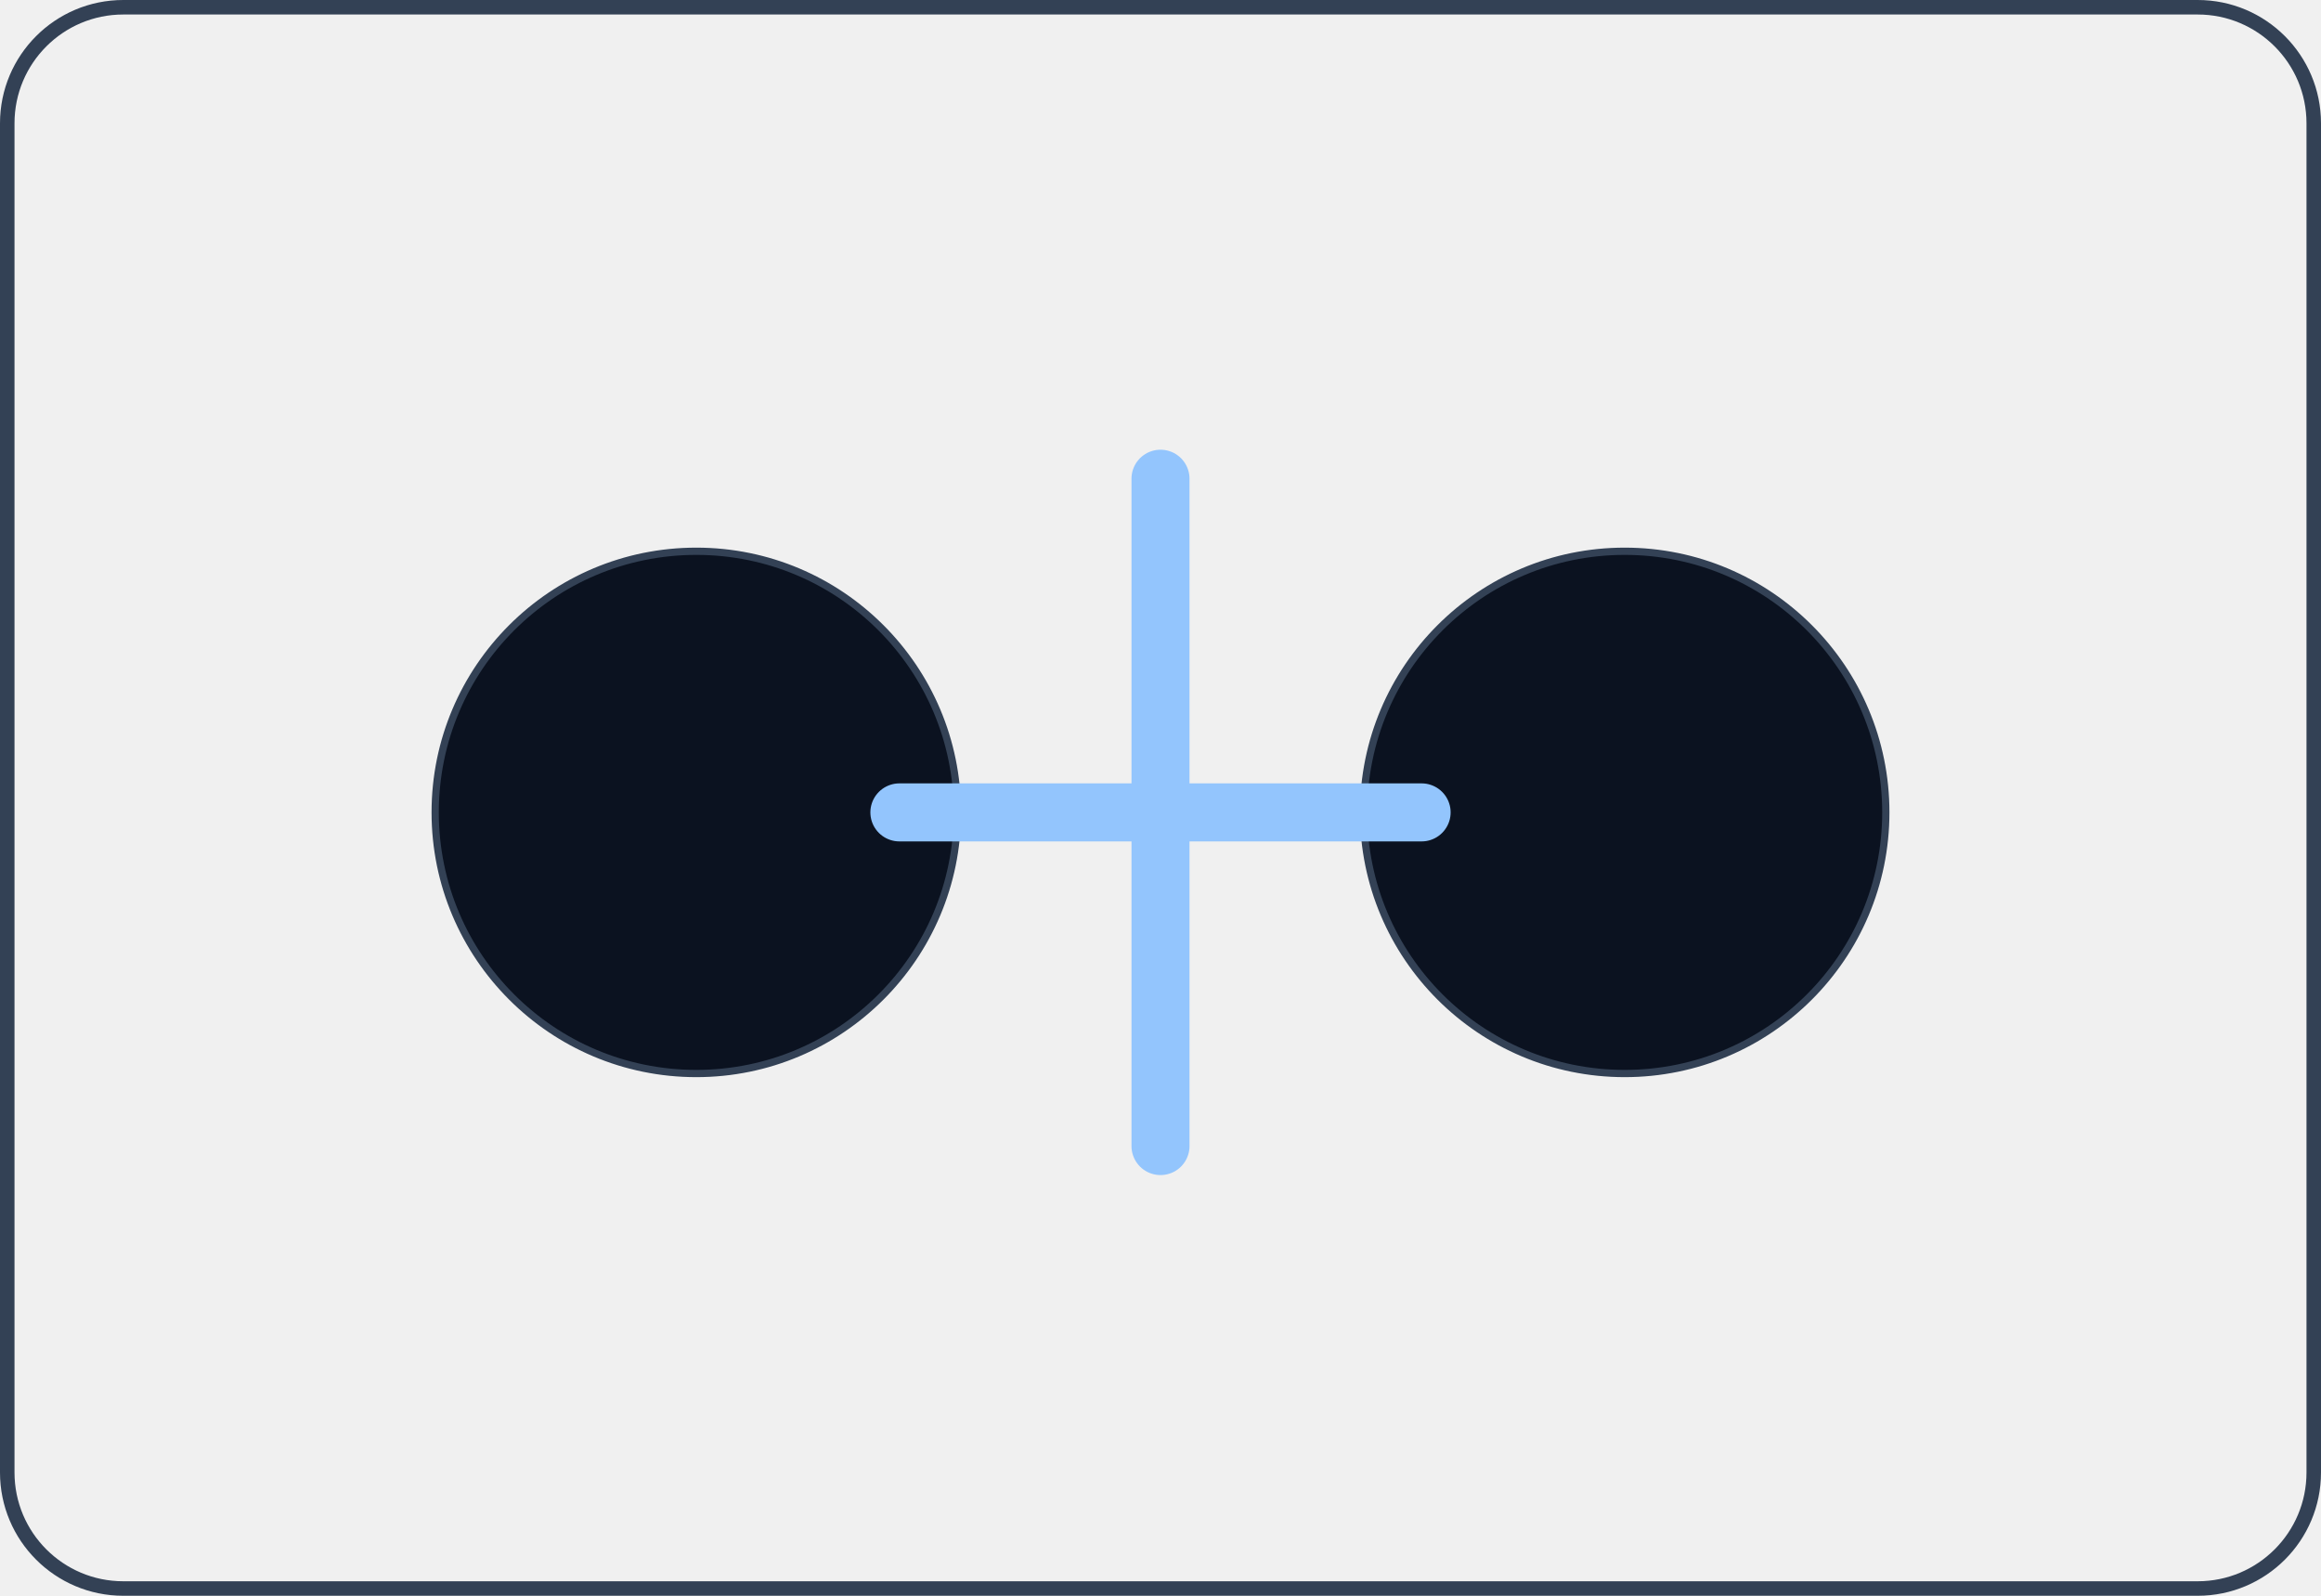
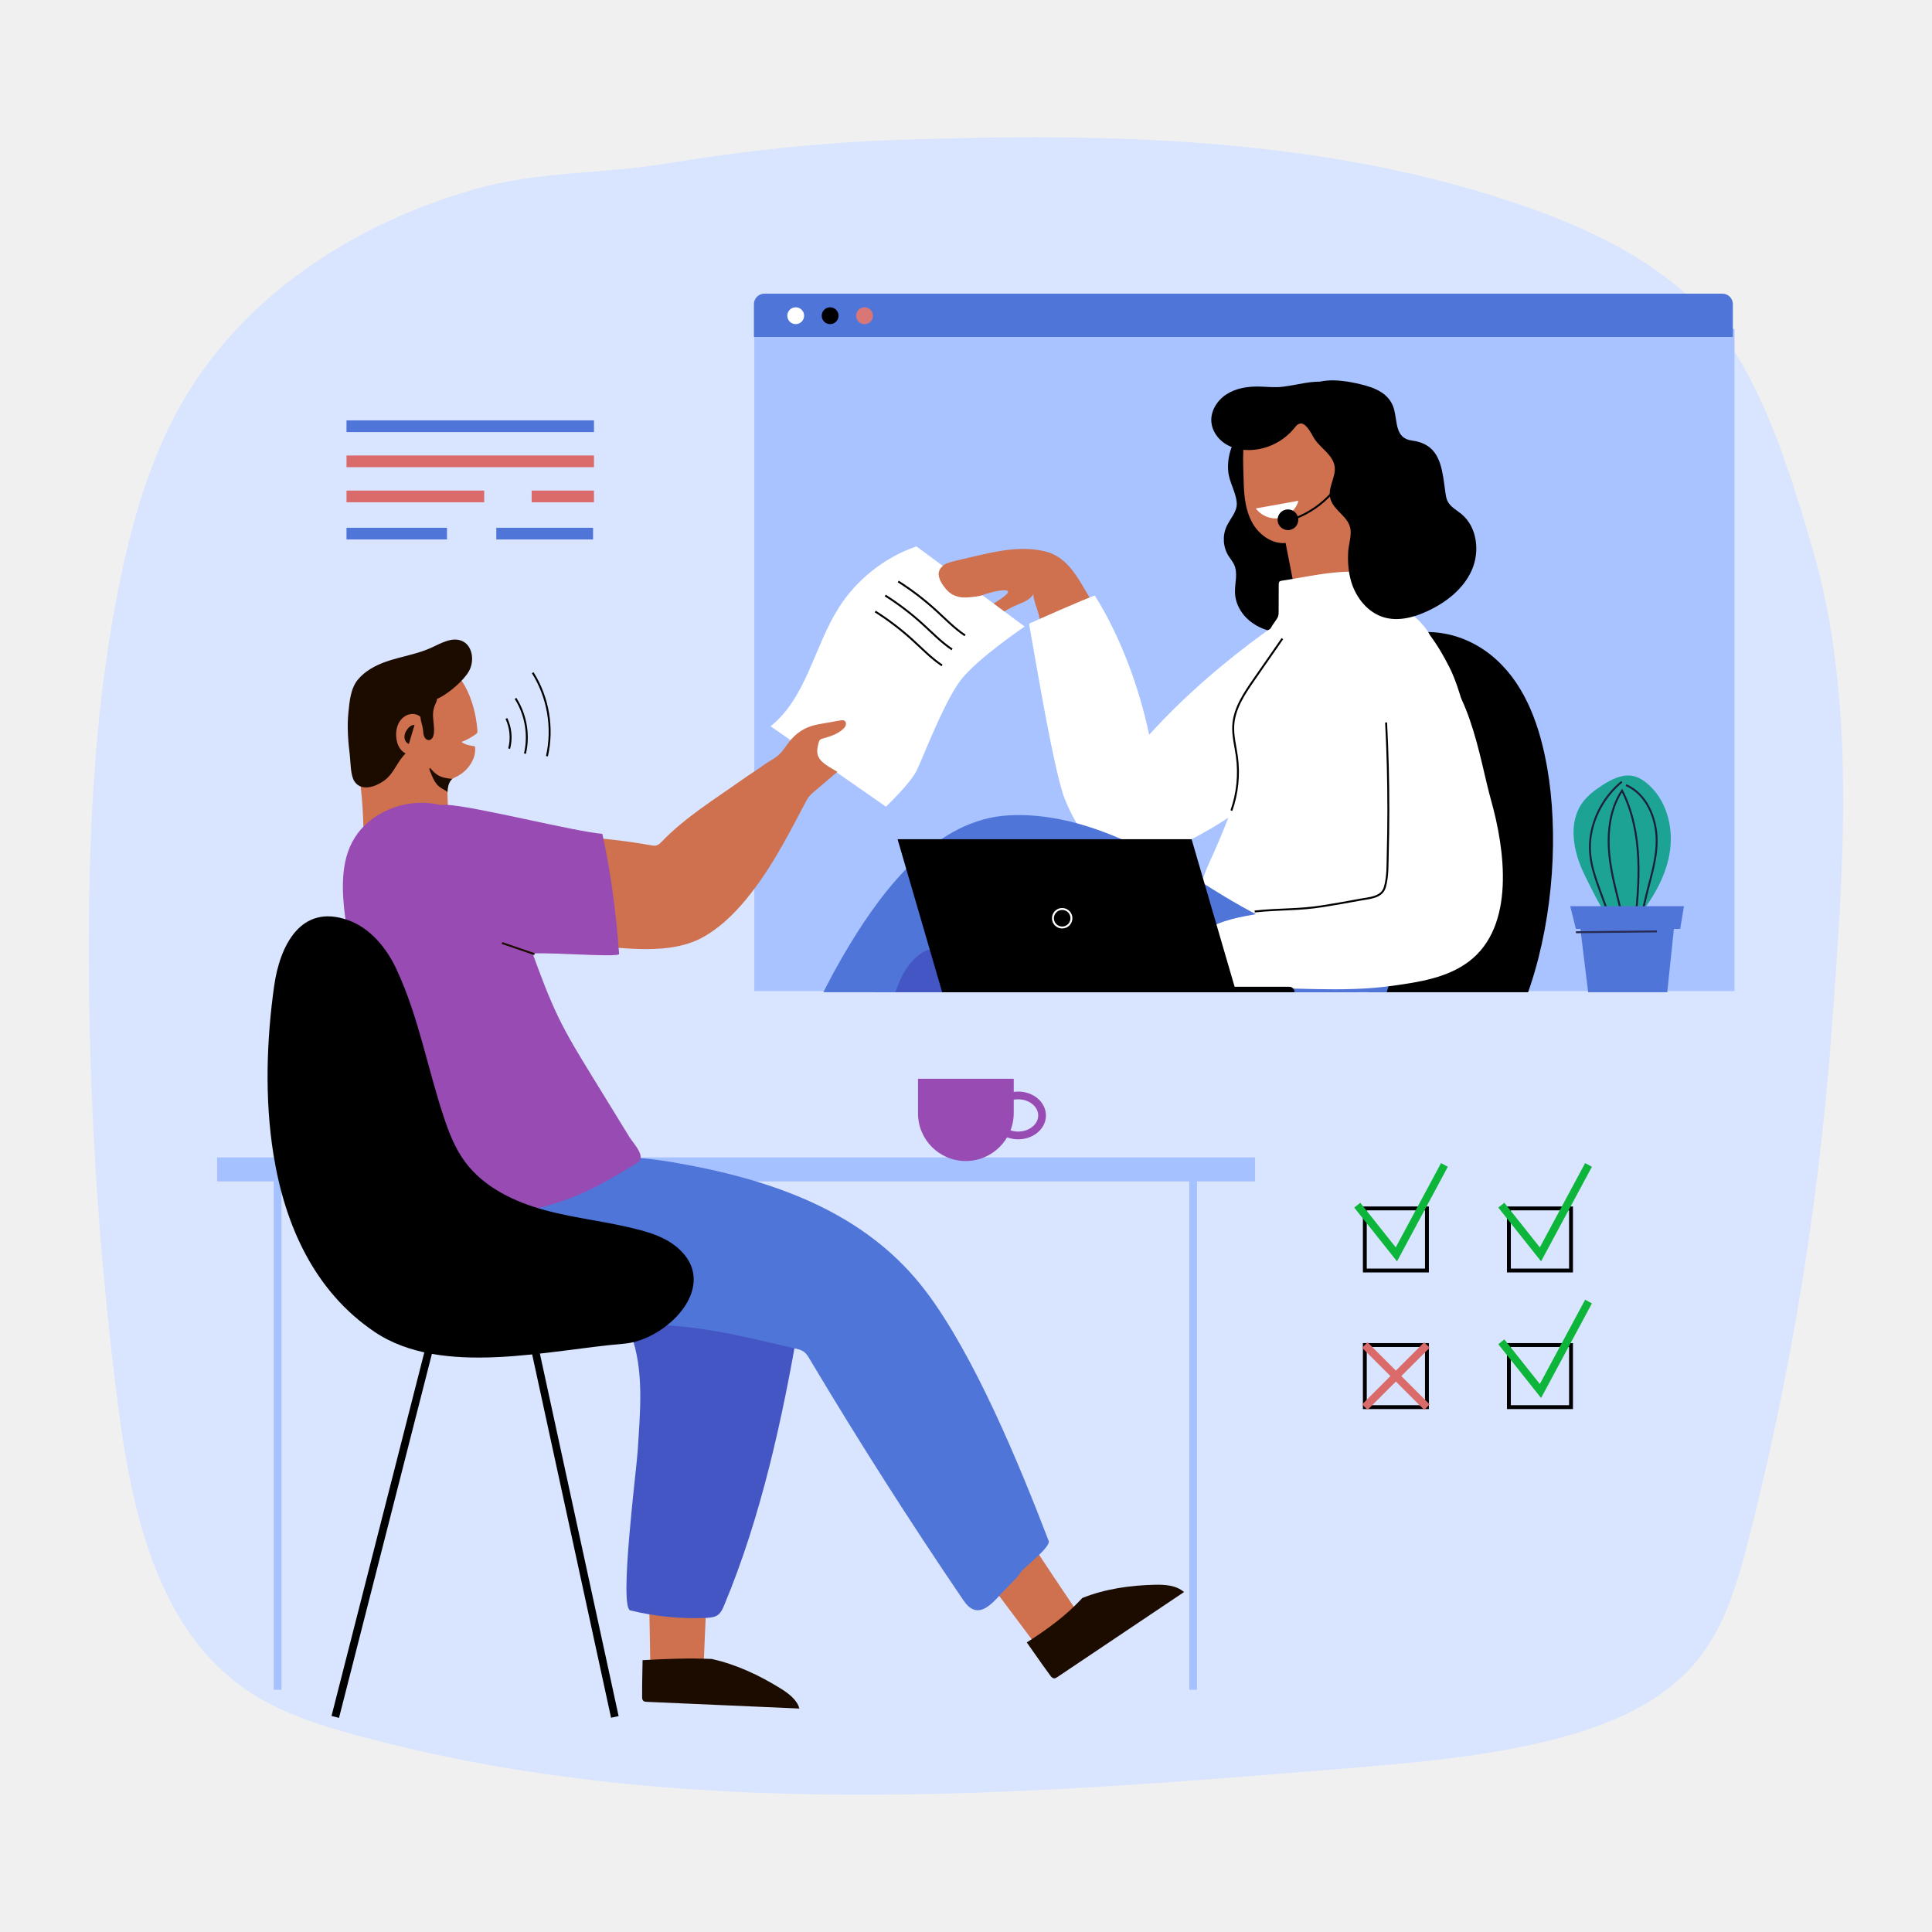
- <svg xmlns="http://www.w3.org/2000/svg" viewBox="0 0 320 220" fill="none">
-   <rect x="1" y="1" width="318" height="218" rx="16" stroke="#334155" stroke-width="2" />
-   <circle cx="96" cy="112" r="36" fill="#0B1220" stroke="#334155" />
-   <circle cx="224" cy="112" r="36" fill="#0B1220" stroke="#334155" />
-   <path d="M160 66V158" stroke="#93C5FD" stroke-width="8" stroke-linecap="round" />
-   <path d="M124 112H196" stroke="#93C5FD" stroke-width="8" stroke-linecap="round" />
+ <svg xmlns="http://www.w3.org/2000/svg" xmlns:xlink="http://www.w3.org/1999/xlink" version="1.1" x="0px" y="0px" viewBox="0 0 499.999 500" style="enable-background:new 0 0 499.999 500;" xml:space="preserve">
+   <g id="BACKGROUND">
+     <rect y="0.001" style="fill:transparent;" width="499.999" height="500" />
+   </g>
+   <g id="OBJECTS">
+     <g>
+       <path style="fill:#D9E4FF;" d="M470.548,302.453c1.463-12.04,2.637-24.115,3.52-36.212c2.933-40.208,6.513-84.653-4.888-123.874    c-5.274-18.144-12.054-40.59-23.354-55.862c-12.23-16.529-31.57-26.254-50.981-33.037C343,35.351,286.862,34.282,231.977,36.219    c-20.309,0.717-39.787,2.864-59.633,6.118c-16.621,2.725-32.879,1.915-49.419,6.615c-31.287,8.89-60.588,27.723-76.619,56.685    c-7.385,13.342-11.739,28.155-14.914,43.071c-6.531,30.691-8.275,62.212-8.397,93.59c-0.156,40.514,2.362,81.038,7.534,121.221    c3.536,27.474,10.114,57.771,32.861,73.58c8.616,5.988,18.8,9.256,28.926,12.009c82.562,22.442,169.883,15.631,255.154,8.623    c18.44-1.516,36.983-3.049,54.909-7.631c13.986-3.575,28.135-9.453,37.142-20.734c7.006-8.775,10.195-19.922,12.978-30.801    C460.584,366.962,466.613,334.835,470.548,302.453z" />
+       <g>
+         <line style="fill:none;stroke:#A6C1FF;stroke-width:2;stroke-miterlimit:10;" x1="308.78" y1="437.31" x2="308.78" y2="305.262" />
+         <line style="fill:none;stroke:#A6C1FF;stroke-width:2;stroke-miterlimit:10;" x1="71.839" y1="437.31" x2="71.839" y2="305.262" />
+         <rect x="56.184" y="299.536" style="fill:#A6C1FF;" width="268.613" height="6.215" />
+       </g>
+       <g>
+         <path style="fill:none;stroke:#000000;stroke-width:0.5;stroke-miterlimit:10;" d="M133.418,180.749     c2.677,4.182,3.577,9.461,2.439,14.294" />
+         <path style="fill:none;stroke:#000000;stroke-width:0.5;stroke-miterlimit:10;" d="M137.866,174.096     c4.003,6.343,5.358,14.301,3.679,21.611" />
+         <path style="fill:none;stroke:#000000;stroke-width:0.5;stroke-miterlimit:10;" d="M131.057,185.945     c1.143,2.409,1.4,5.226,0.71,7.801" />
+       </g>
+       <g>
+         <g>
+           <g>
+             <rect x="195.218" y="85.127" style="fill:#A8C3FF;" width="253.672" height="171.357" />
+             <path style="fill:#5075D9;" d="M448.459,87.2H195.114v-8.498c0-1.49,1.208-2.698,2.698-2.698h247.949       c1.49,0,2.698,1.208,2.698,2.698V87.2z" />
+             <g>
+               <path style="fill:#FFFFFF;" d="M208.106,81.706c0,1.202-0.975,2.177-2.177,2.177c-1.202,0-2.177-0.975-2.177-2.177        c0-1.202,0.975-2.177,2.177-2.177C207.132,79.529,208.106,80.504,208.106,81.706z" />
+               <path d="M217.012,81.706c0,1.202-0.975,2.177-2.177,2.177c-1.202,0-2.177-0.975-2.177-2.177c0-1.202,0.975-2.177,2.177-2.177        C216.037,79.529,217.012,80.504,217.012,81.706z" />
+               <path style="fill:#D97777;" d="M225.917,81.706c0,1.202-0.975,2.177-2.177,2.177c-1.202,0-2.177-0.975-2.177-2.177        c0-1.202,0.975-2.177,2.177-2.177C224.942,79.529,225.917,80.504,225.917,81.706z" />
+             </g>
+           </g>
+           <g>
+             <defs>
+               <rect id="SVGID_1_" x="195.218" y="85.127" width="253.672" height="171.657" />
+             </defs>
+             <clipPath id="SVGID_00000155853253192588840000000007866879664832654250_">
+               <use xlink:href="#SVGID_1_" style="overflow:visible;" />
+             </clipPath>
+             <g style="clip-path:url(#SVGID_00000155853253192588840000000007866879664832654250_);">
+               <path d="M224.496,350.608c-1.607,8.193-10.745,12.889-13.553,20.752c-0.253,0.709-0.45,1.498-0.188,2.204        c0.683,1.836,3.414,1.403,5.132,0.46c5.816-3.193,10.512-8.382,13.109-14.488c0.063,2.465-0.091,4.936-0.461,7.375        c1.281-0.368,2.643-0.455,3.96-0.254c0.077-8.013,0.153-16.026,0.23-24.04c0.014-1.494,0.009-3.069-0.726-4.369        c-1.257-2.223-5.195-1.84-6.792-0.069C223.032,340.59,225.108,347.481,224.496,350.608z" />
+               <path style="fill:#CF714E;" d="M260.141,152.765c2.506,0.131-2.136,2.894-2.759,3.277c-0.923,0.566-1.782,1.378-2.014,2.436        c-0.027,0.124-0.044,0.257,0.007,0.373c0.068,0.153,0.234,0.233,0.392,0.288c1.438,0.504,2.932-0.151,4.155-0.9        c1.255-0.769,2.434-1.355,3.834-1.92c1.461-0.59,3.045-1.289,3.743-2.702c-0.39,0.79,1.21,4.74,1.405,5.747        c0.415,2.141,0.715,4.304,0.898,6.477c0.341,4.037,0.288,8.231,1.107,12.217c1.992,9.692,4.586,18.539,9.389,27.342        c1.924,3.527,4.279,7.12,7.937,8.783c3.854,1.752,8.343,1.001,12.458,0.008c11.554-2.789,23.354-7.716,31.668-16.484        c3.371-3.556,7.609-8.544,7.249-13.748c-0.255-3.686-2.609-6.921-5.682-8.845c-3.409-2.133-8.481-1.274-12.063,0.073        c-2.995,1.127-5.731,2.836-8.422,4.567c-6.169,3.969-12.229,8.118-17.99,12.658c-3.296-2.776-3.423-8.414-4.34-12.332        c-1.079-4.612-2.278-9.203-3.827-13.682c-1.256-3.634-2.664-7.478-4.707-10.755c-3.095-4.964-5.72-11.305-11.902-12.89        c-7.476-1.917-15.316,0.577-22.59,2.194c-1.349,0.3-2.725,0.61-3.906,1.327c-1.181,0.716-2.155,1.924-2.219,3.304        c-0.055,1.184,0.565,2.32,1.413,3.148c2.738,2.673,6.449,2.497,9.905,1.527c2.089-0.587,4.158-1.351,6.323-1.481        C259.812,152.759,259.99,152.757,260.141,152.765z" />
+               <polyline style="fill:none;stroke:#DB6B6B;stroke-width:2;stroke-miterlimit:10;" points="356.923,409.927 344.928,282.436         319.803,283.871 279.004,409.927       " />
+               <path d="M334.929,137.396c0.177-5.745-0.459-11.515-1.883-17.084c-0.567-2.217-1.561-4.288-2.109-6.501        c-0.295-1.19-0.187-2.801-0.839-3.872c-1.856-3.047-5.966-1.292-7.979,0.646c-3.01,2.896-4.621,7.186-4.261,11.349        c0.25,2.886,2.013,5.392,2.214,8.216c0.159,2.227-1.673,4.029-2.619,6.052c-1.127,2.411-0.944,5.388,0.47,7.642        c0.458,0.731,1.036,1.389,1.412,2.166c1.127,2.331,0.204,4.881,0.276,7.322c0.065,2.211,0.974,4.324,2.426,6.007        c2.717,3.149,7.777,5.153,11.852,3.794c4.827-1.61,6.099-7.418,5.897-11.986C339.573,146.343,334.781,142.192,334.929,137.396        z" />
+               <path d="M276.871,380.259c-1.623,7.111-3.048,14.266-4.275,21.456c-0.125,0.73-0.21,1.587,0.313,2.111        c0.959,0.96,2.505-0.253,3.237-1.396c3.659-5.718,5.999-12.275,6.787-19.018c1.012,2.936,2.023,5.872,3.035,8.807        c1.624-0.773,3.249-1.547,4.873-2.32c-2.136-6.538-5.022-12.83-8.584-18.714c-1.063-1.755-2.219-3.512-3.854-4.752        c-2.866-2.174-8.022-2.041-8.247,2.322C270.041,370.992,275.689,378.063,276.871,380.259z" />
+               <path style="fill:#FFFFFF;" d="M339.807,185.424c1.591-4.704,2.273-9.671,1.724-14.605c-0.276-2.483-0.901-5.024-2.476-6.963        c-3.078-3.788-8.087-2.836-11.571-0.301c-10.844,7.89-21.077,16.671-30.084,26.607c-2.561-12.235-7.397-25.392-14.054-36.018        c-1.441,0.322-17.039,7.213-17.026,7.286c1.439,7.904,6.416,38.314,9.243,45.336c1.951,4.846,4.56,9.755,9.014,12.485        c3.842,2.355,8.642,2.77,13.073,1.945c4.43-0.825,8.562-2.794,12.519-4.951c8.58-4.677,16.743-10.453,22.749-18.162        C335.872,194.289,338.266,189.98,339.807,185.424z" />
+               <path style="fill:#CF714E;" d="M321.891,125.533c0.127,3.257,0.527,6.545,2.018,9.422c1.695,3.271,5.135,5.894,8.805,5.571        c1.234,6.318,2.468,12.636,3.701,18.954c0.705,3.61,2.83,6.11,6.876,5.239c5.963-1.284,7.322-5.22,7.022-10.093        c-0.423-6.879,3.189-19.949,2.596-26.331c-0.573-6.168-3.726-10.087-5.401-16.153c-0.5-1.811-1.094-3.624-2.13-5.191        c-2.774-4.194-8.637-5.857-13.364-4.141c-3.129,1.136-6.9,4.098-8.611,7.035c-2.221,3.812-1.638,10.113-1.551,14.351        C321.862,124.641,321.874,125.087,321.891,125.533z" />
+               <path d="M396.069,255.05c-7.418,22.429-23.667,40.172-45.871,48.806c-16.74,6.51-35.704,7.131-52.834,1.729        c-10.328-3.257-48.38-19.013-24.353-32.004c9.064-4.901,20.337-9.088,30.2-11.721c9.824-2.623,17.543-6.827,23.644-15.313        c6.286-8.744,9.485-19.299,12.008-29.768c2.194-9.106,3.958-18.316,5.284-27.588c1.437-10.049,5.047-19.298,14.911-23.499        c9.806-4.176,20.449-2.051,28.272,5.094c7.734,7.064,11.278,17.619,13.087,27.936        C403.298,215.156,402.16,236.632,396.069,255.05z" />
+               <path style="fill:#FFFFFF;" d="M315.728,257.423c-6.315-12.268-8.547-21.588-2.678-34.352        c6.382-13.882,11.196-28.483,14.339-43.434c1.637-7.789,2.193-32.218,16.597-25.652c8.82,4.02,15.513,12.468,18.673,21.444        c4.52,12.844,3.581,26.249,3.591,39.573c0.01,13.715-3.505,27.262-10.451,39.087c-2.829,4.817-6.251,9.435-10.822,12.66        c-4.409,3.111-10.017,4.81-15.294,3.681C323.004,268.973,318.867,263.522,315.728,257.423z" />
+               <path style="fill:#4356C4;" d="M350.525,269.064c-0.497,1.193-1.1,2.339-1.796,3.411        c-3.893,6.002-10.196,10.037-16.709,12.997c-19.311,8.775-37.567,8.883-56.328-0.368c-4.393-2.166-8.63-4.65-12.668-7.423        c-1.47-1.01-3.379,0.444-2.835,2.142c1.321,4.126,2.089,8.783,3.12,11.802c2.965,8.678,5.855,17.381,8.672,26.108        c5.634,17.454,10.974,35.002,16.016,52.636c0.78,2.728-10.919,9.641-12.989,10.579c-2.687,1.218-33.657-46.46-36.144-51.417        c-8.109-16.165-15.607-35.732-15.802-54.047c-0.189-17.815,8.014-36.757,24.007-44.609        c24.383-11.971,61.001,0.566,83.537,9.054c4.029,1.517,7.922,3.373,11.566,5.666c2.814,1.772,5.583,3.85,7.445,6.636        C352.883,257.115,352.812,263.583,350.525,269.064z" />
+               <path style="fill:#5075D9;" d="M313.78,230.092c-15.415-9.695-33.774-20.062-52.619-19.089        c-18.636,0.962-32.211,18.596-41.148,33.281c-11.631,19.111-19.598,40.443-23.344,62.499        c-0.684,4.028-1.198,8.328,0.451,12.065c2.314,5.246,7.733,7.278,12.923,8.511c5.328,1.266,11.288,3.718,16.66,4.39        c2.018,0.252,4.057-0.093,6.062-0.436c4.309-0.739,4.96-0.02,7.243-3.155c1.951-2.678,2.173-8.952,2.795-12.192        c1.478-7.709,2.465-15.502,3.598-23.266c1.566-10.732,2.235-27.96,9.028-36.712c16.999,9.811,30.718,23.618,49.109,31.689        c8.262,3.626,17.879,1.272,26.125-1.741c10.623-3.881,20.176-11.344,25.23-21.461c2.442-4.889,3.789-10.237,5.119-15.538        C345.468,247.629,326.867,238.323,313.78,230.092z" />
+               <path style="fill:#4356C4;" d="M245.907,339.319c-7.351-14.616-12.654-30.26-15.706-46.334        c-2.063-10.868-1.836-23.21,0.895-33.936c1.11-4.362,2.933-8.757,6.386-11.644c0.904-0.756,1.93-1.404,3.077-1.673        c1.514-0.354,3.108-0.017,4.567,0.518c7.485,2.745,12.094,10.201,15.377,17.466c-7.443,4.096-1.822,22.435-1.021,29.006        c1.349,11.07,2.745,22.145,3.312,33.289c0.354,6.948,0.028,14.757-4.976,19.591" />
+               <path style="fill:#FFFFFF;" d="M351.862,195.868c-0.356-8.744,0.574-33.159,16.366-26.171        c11.952,5.289,14.635,26.688,17.639,37.334c3.568,12.642,6.425,32.65-5.744,41.823c-5.63,4.244-12.952,5.337-19.937,6.295        c-13.033,1.788-26.083,0.237-39.277,0.577c-3.725,0.096-12.428,2.79-14.314-1.149c-1.845-3.852-0.282-8.772,2.596-11.676        c3.431-3.462,8.377-4.909,13.163-5.826c1.664-0.319,3.338-0.59,5.01-0.86c9.793-1.585,19.593-3.171,29.465-4.151        c0.272-6.097-1.597-11.821-2.718-17.802C352.974,208.188,352.113,202.049,351.862,195.868z" />
+               <path style="fill:#FFFFFF;" d="M349.603,215.985c11.37-3.35,23.386,10.72,35.234,10.371        c-0.362-13.038-3.838-41.938-9.694-53.593c-3.063-6.096-6.996-12.012-12.726-15.715c-4.001-2.585-12.533-5.46-17.018-2.274        c-4.203,2.986-2.653,12.548-2.595,17.356C342.985,186.971,345.273,201.789,349.603,215.985z" />
+               <path style="fill:#FFFFFF;" d="M324.302,181.065c1.067-7.479,1.301-14.259,5.867-20.501c0.253-0.346,0.501-0.705,0.624-1.115        c0.111-0.37,0.113-0.763,0.114-1.15c0.009-2.338,0.018-4.675,0.026-7.013c0.001-0.295,0.02-0.63,0.248-0.818        c0.141-0.116,0.331-0.148,0.511-0.174c6.543-0.98,12.813-2.575,19.52-2.312c0.005,2.44,1.818,4.544,3.9,5.814        c2.083,1.271,4.473,1.934,6.67,2.995c2.653,1.282,5.019,3.155,6.876,5.443c0.717,0.883,1.37,1.853,1.646,2.956        c0.483,1.936-0.288,4.013-1.548,5.561c-2.613,3.212-6.012,5.941-8.786,9.092c-2.902,3.297-6.502,5.924-10.225,8.217        c-4.516,2.781-9.646,5.217-14.914,4.601C329.562,192.047,323.553,186.316,324.302,181.065z" />
+               <path d="M343.701,98.857c-4.338-0.444-7.481,0.707-11.764,1.237c-2.042,0.253-4.107-0.021-6.164-0.054        c-2.882-0.046-5.861,0.418-8.295,1.963c-2.434,1.544-4.214,4.326-3.98,7.199c0.188,2.307,1.654,4.403,3.604,5.65        c1.95,1.247,4.332,1.705,6.645,1.608c4.342-0.183,8.564-2.328,11.272-5.727c0.319-0.4,0.642-0.835,1.117-1.025        c1.443-0.575,2.495,1.328,3.366,2.615c1.485,2.195,6.135,3.97,8.311,1.704c1.717-1.789,1.471-7.16,1.566-9.391        c0.081-1.908-0.142-4.17-1.788-5.139c-0.796-0.468-1.761-0.516-2.684-0.552C344.51,98.93,344.107,98.899,343.701,98.857z" />
+               <path d="M368.585,114.908c-0.874-0.423-1.908-0.726-3.136-0.886c-4.462-0.582-3.735-4.788-4.701-8.2        c-0.845-2.983-3.222-4.652-6.01-5.617c-3.472-1.2-11.154-2.805-14.518-0.855c-3.337,1.934-2.657,6.068-1.895,9.305        c0.411,1.747,0.897,3.519,1.909,5.001c1.67,2.446,4.748,4.128,5.17,7.06c0.379,2.64-1.644,5.2-1.217,7.833        c0.543,3.343,4.417,4.784,5.221,7.932c0.505,1.975-0.408,4.394-0.506,6.435c-0.123,2.568,0.055,5.161,0.794,7.634        c1.248,4.181,4.314,8.013,8.504,9.23c3.745,1.088,7.79-0.012,11.321-1.668c4.79-2.246,9.249-5.725,11.383-10.567        c2.134-4.842,1.385-11.169-2.702-14.53c-1.265-1.04-2.844-1.838-3.569-3.307c-0.345-0.699-0.458-1.486-0.566-2.258        C373.335,122.227,372.997,117.043,368.585,114.908z" />
+               <path style="fill:#FFFFFF;" d="M325.018,131.579c1.353,1.898,3.843,2.912,6.137,2.499c2.294-0.413,4.274-2.232,4.88-4.483" />
+               <g>
+                 <path d="M333.672,255.372h-87.773c-0.892,0-1.538,0.851-1.298,1.711l0.008,0.027c0.162,0.583,0.693,0.987,1.298,0.987h87.765         c0.741,0,1.343-0.599,1.347-1.341c0-0.009,0-0.018,0-0.027C335.023,255.981,334.419,255.372,333.672,255.372z" />
+                 <polygon points="320.312,258.097 244.217,258.097 232.289,217.186 308.384,217.186        " />
+                 <ellipse style="fill:none;stroke:#FFFFFF;stroke-width:0.5;stroke-miterlimit:10;" cx="274.893" cy="237.641" rx="2.396" ry="2.398" />
+               </g>
+               <path style="fill:none;stroke:#000000;stroke-width:0.5;stroke-miterlimit:10;" d="M335.104,134.182        c7.411-2.77,13.292-9.322,15.248-16.987" />
+               <path d="M335.997,134.514c0,1.48-1.2,2.679-2.679,2.679c-1.48,0-2.679-1.2-2.679-2.679s1.2-2.679,2.679-2.679        C334.797,131.835,335.997,133.034,335.997,134.514z" />
+               <path style="fill:none;stroke:#000000;stroke-width:0.5;stroke-miterlimit:10;" d="M331.873,165.29        c-2.455,3.537-4.911,7.073-7.366,10.61c-2.48,3.573-5.047,7.382-5.337,11.721c-0.183,2.735,0.565,5.436,0.937,8.152        c0.643,4.693,0.151,9.538-1.423,14.006" />
+               <path style="fill:none;stroke:#000000;stroke-width:0.5;stroke-miterlimit:10;" d="M358.723,186.979        c0.392,7.564,0.586,15.139,0.581,22.713c-0.002,3.787-0.054,7.574-0.156,11.36c-0.077,2.851,0.038,5.776-0.746,8.532        c-0.777,2.73-4.046,2.814-6.345,3.245c-3.174,0.595-6.356,1.15-9.544,1.664c-6.545,1.055-11.208,0.69-17.799,1.4" />
+             </g>
+             <g style="clip-path:url(#SVGID_00000155853253192588840000000007866879664832654250_);">
+               <g>
+                 <path style="fill:#1DA394;" d="M409.979,226.192c-2.847-5.842-4.24-13.285-0.4-18.528c1.314-1.794,3.128-3.156,4.988-4.376         c2.517-1.651,5.519-3.147,8.429-2.375c1.19,0.316,2.255,0.993,3.205,1.776c4.904,4.044,6.847,10.938,6.025,17.24         c-0.823,6.302-4.071,12.062-8.04,17.026c-3.817,4.773-4.798,5.199-7.998,0.571         C413.83,234.118,411.798,229.924,409.979,226.192z" />
+                 <path style="fill:none;stroke:#1D2038;stroke-width:0.5;stroke-miterlimit:10;" d="M423.047,240.071         c0.627-5.992,1.21-12.014,0.929-18.031c-0.281-6.018-1.459-12.071-4.189-17.442c-3.439,5.188-3.944,11.83-3.133,18.001         c0.545,4.148,1.631,8.194,2.635,12.248c0.457,1.845,0.867,3.702,1.388,5.524c0.228,0.798,0.172,3.77,0.5,4.135         c-3.647-4.054-5.149-8.675-6.983-13.661c-1.944-5.285-3.515-9.884-2.3-15.652c1.055-5.01,3.865-9.633,7.826-12.877" />
+                 <path style="fill:none;stroke:#1D2038;stroke-width:0.5;stroke-miterlimit:10;" d="M420.812,203.179         c5.244,2.276,7.862,8.425,7.931,14.141c0.064,5.3-1.719,10.167-2.879,15.257c-1.112,4.881-2.39,9.697-3.887,14.499" />
+                 <g>
+                   <path style="fill:#5075D9;" d="M429.827,261.994h-17.085c-0.624,0-1.15-0.466-1.226-1.085l-2.694-21.978h24.535          l-2.302,21.956C430.99,261.516,430.459,261.994,429.827,261.994z" />
+                   <polygon style="fill:#5075D9;" points="434.829,240.403 407.841,240.403 406.369,234.514 435.811,234.514         " />
+                 </g>
+               </g>
+               <line style="fill:none;stroke:#272B52;stroke-width:0.5;stroke-miterlimit:10;" x1="407.841" y1="241.261" x2="428.806" y2="241.043" />
+             </g>
+             <rect x="191.698" y="259.601" style="clip-path:url(#SVGID_00000155853253192588840000000007866879664832654250_);" width="271.485" height="2.332" />
+           </g>
+         </g>
+       </g>
+       <path style="fill:#FFFFFF;" d="M237.171,141.404c-8.252,2.847-15.481,8.568-20.148,15.945    c-6.349,10.033-8.316,23.196-17.592,30.607l29.841,20.81c0,0,6.216-5.87,7.942-9.324c1.727-3.453,7.252-18.302,11.741-23.827    c4.489-5.525,16.23-13.468,16.23-13.468L237.171,141.404z" />
+       <path style="fill:none;stroke:#000000;stroke-width:0.5;stroke-miterlimit:10;" d="M232.464,150.489    c3.424,2.171,6.66,4.638,9.66,7.365c2.49,2.263,4.834,4.718,7.631,6.588" />
+       <path style="fill:none;stroke:#000000;stroke-width:0.5;stroke-miterlimit:10;" d="M229.097,154.115    c3.424,2.171,6.66,4.638,9.66,7.365c2.49,2.263,4.834,4.718,7.631,6.588" />
+       <path style="fill:none;stroke:#000000;stroke-width:0.5;stroke-miterlimit:10;" d="M226.507,158.258    c3.424,2.171,6.66,4.638,9.66,7.365c2.49,2.263,4.834,4.718,7.631,6.588" />
+       <g>
+         <g>
+           <path style="fill:#CF714E;" d="M279.004,417.478c-3.798,2.537-7.475,5.234-11.016,8.081c-4.197-5.6-8.393-11.2-12.59-16.799      c-2.258-3.012-4.628-6.445-4.022-10.073c0.418-2.501,2.361-4.714,4.888-5.567c6.336-2.139,8.007,2.046,10.718,6.277      C270.882,405.482,274.999,411.453,279.004,417.478z" />
+           <path style="fill:#1C0C00;" d="M298.789,410.133c-6.278,0.152-12.784,1.057-18.708,3.436      c-4.168,4.589-9.157,8.163-14.351,11.491c2.848,4.089,5.608,7.976,6.126,8.63c0.244,0.308,0.532,0.638,0.922,0.665      c0.32,0.022,0.619-0.169,0.892-0.352c10.919-7.327,21.838-14.654,32.757-21.981      C304.397,410.251,301.485,410.068,298.789,410.133z" />
+         </g>
+         <g>
+           <path style="fill:#CF714E;" d="M182.002,433.289c-4.563-0.209-9.121-0.242-13.658-0.098c-0.107-6.131-0.215-12.262-0.323-18.393      c-0.058-3.298,0.039-6.95,2.661-9.18c1.806-1.537,4.679-2.073,7.224-1.347c6.382,1.818,5.277,5.632,4.986,10.023      C182.474,420.61,182.299,426.96,182.002,433.289z" />
+           <path style="fill:#1C0C00;" d="M201.804,436.84c-5.307-3.268-11.274-6.11-17.652-7.506c-5.951-0.242-11.906-0.04-17.852,0.321      c-0.102,4.486-0.154,8.864-0.118,9.613c0.017,0.344,0.056,0.727,0.355,0.95c0.245,0.183,0.6,0.206,0.929,0.22      c13.137,0.577,26.273,1.154,39.41,1.73C206.271,439.861,204.023,438.207,201.804,436.84z" />
+         </g>
+         <path style="fill:#CF714E;" d="M115.996,211.261c0.116,3.401,0.233,6.803,0.349,10.204c0.177,5.181-0.841,9.419-6.833,9.738     c-9.239,0.492-15.522-3.903-15.435-13.225c0.073-7.84-0.614-15.686-2.05-23.394c-0.029-0.157-0.059-0.314-0.089-0.471     c-1.323-6.975-2.293-13.245,3.687-18.359c2.679-2.292,6.011-3.714,9.424-4.6c1.931-0.502,3.942-0.844,5.919-0.576     c8.588,1.163,12.048,11.1,12.585,18.474c0.013,0.177,0.024,0.361-0.04,0.526c-0.083,0.214-0.276,0.363-0.464,0.496     c-1.118,0.796-2.336,1.451-3.616,1.946c1.06,0.793,2.23,0.93,3.484,1.129c0.464,3.141-1.816,6.297-4.485,7.701     c-0.567,0.298-1.184,0.53-1.651,0.968c-0.999,0.935-1.023,2.485-0.976,3.852C115.869,207.533,115.933,209.397,115.996,211.261z" />
+         <path style="fill:#4356C4;" d="M142.733,336.8c7.517,1.831,17.089-0.677,20.453,8.228c3.633,9.618,2.456,20.607,1.836,30.622     c-0.272,4.401-4.87,40.382-1.907,41.114c6.411,1.582,13.049,2.238,19.646,1.942c1.068-0.048,2.202-0.145,3.057-0.786     c0.776-0.582,1.191-1.515,1.566-2.41c9.583-22.846,15.187-48.619,19.34-72.986c0.658-3.862,1.256-7.796,0.764-11.683     c-0.993-7.838-7.396-13.677-14.535-16.247c-4.347-1.564-8.941-2.316-13.376-3.612c-6.686-1.954-12.999-5.142-19.813-6.587     c-9.351-1.983-17.061,0.601-26.025,2.595c-7.698,1.713-15.369,4.008-22.128,8.072c-4.363,2.624-8.699,6.919-8.009,11.963     c0.387,2.83,2.381,5.267,4.841,6.719c2.46,1.452,5.343,2.029,8.191,2.252c6.173,0.482,12.327-0.54,18.499-0.423     C137.877,335.625,140.151,336.171,142.733,336.8z" />
+         <path style="fill:#5075D9;" d="M251.717,416.44c3.09,1.437,6.035-2.656,8.682-5.337c1.021-1.034,2.028-2.083,3.025-3.142     c0.267-0.382,0.534-0.766,0.802-1.148c0.788-1.126,7.772-6.453,7.166-8.033c-7.892-20.587-19.387-48.18-31.722-64.514     c-15.601-20.66-39.744-29.091-65.993-33.551c-14.563-2.475-29.036-1.238-43.68-0.727c-5.476,0.191-8.835-0.912-12.8,3.268     c-3.343,3.524-5.118,9.031-5.223,13.8c-0.158,7.222,3.449,14.424,9.328,18.623c5.001,3.572,11.239,4.922,17.341,5.652     c12.153,1.454,24.427,0.798,36.607,1.861c10.685,0.933,20.203,3.425,30.536,5.792c0.766,0.175,1.553,0.36,2.195,0.812     c0.697,0.49,1.152,1.245,1.588,1.976c12.641,21.206,25.917,42.034,39.804,62.446C250.163,415.376,250.945,416.081,251.717,416.44     z" />
+         <polyline style="fill:none;stroke:#000000;stroke-width:2;stroke-miterlimit:10;" points="86.766,444.336 114.505,335.647      135.349,334.875 159.119,444.336    " />
+         <path style="fill:#974BB3;" d="M127.86,314.726c6.307-0.708,12.532-2.076,18.523-4.206c6.793-2.416,12.444-5.86,18.448-9.522     c2.668-1.525-0.901-5.043-1.912-6.689c-3.331-5.426-6.663-10.851-9.995-16.277c-2.929-4.77-5.863-9.549-8.317-14.58     c-2.596-5.322-4.64-10.893-6.679-16.452c-1.953-5.326-3.907-10.652-5.86-15.979c-1.46-3.98-2.359-8.877-4.753-12.354     c-2.403-3.49-5.313-6.6-8.996-8.632c-6.57-3.624-15.083-2.757-21.213,1.382c-7.275,4.912-8.743,12.263-8.294,20.648     c0.752,14.043,6.59,27.281,12.984,39.806c6.613,12.954,13.926,25.551,21.896,37.717     C124.808,311.293,126.198,313.24,127.86,314.726z" />
+         <path d="M70.796,298.922c2.965,18.249,10.577,35.254,26.137,45.763c17.435,11.775,45.108,4.663,64.585,3.06     c11.072-0.912,25.518-15.328,13.452-25.156c-2.756-2.245-6.213-3.436-9.651-4.341c-7.982-2.1-16.267-2.888-24.234-5.041     c-7.968-2.153-15.888-5.93-20.776-12.581c-2.391-3.253-3.944-7.042-5.237-10.867c-4.384-12.972-6.645-26.427-12.445-38.877     c-2.582-5.542-6.767-10.675-12.521-12.739c-12.383-4.443-17.71,6.838-19.142,16.942     C69.037,268.669,68.404,284.201,70.796,298.922z" />
+         <path style="fill:#1C0C00;" d="M90.168,184.387c0.3-2.89,0.551-6.201,2.448-8.498c1.849-2.239,4.56-3.694,7.261-4.641     c3.855-1.352,7.982-1.913,11.701-3.602c2.576-1.17,5.424-2.901,8.012-1.758c2.757,1.217,3.253,5.202,1.766,7.823     c-1.361,2.398-4.927,5.427-7.345,6.728c-1.519,0.818-3.353,1.361-4.225,2.849c-1.097,1.872-0.13,4.288-0.606,6.405     c-0.483,2.147-2.342,3.652-3.986,5.115c-2.42,2.154-3.129,5.312-5.774,7.219c-2.142,1.545-5.909,2.954-7.712,0.158     c-1.026-1.591-0.959-4.906-1.181-6.757C90.09,191.771,89.787,188.064,90.168,184.387z" />
+         <path style="fill:#CF714E;" d="M106.57,184.778c-1.298,0.073-2.485,0.9-3.177,2.001c-0.692,1.101-0.928,2.444-0.861,3.743     c0.058,1.121,0.341,2.253,0.98,3.175c0.639,0.922,1.664,1.612,2.784,1.684c1.814,0.117,3.421-1.422,3.925-3.169     C110.967,189.62,110.175,184.574,106.57,184.778z" />
+         <path style="fill:#1C0C00;" d="M107.278,187.623c-0.799-0.048-1.498,0.548-1.95,1.208c-0.407,0.594-0.697,1.298-0.657,2.017     c0.04,0.719,0.467,1.442,1.144,1.689" />
+         <g id="XMLID_6_">
+           <g id="XMLID_7_">
+             <g id="XMLID_8_">
+               <g id="XMLID_9_">
+                 <path style="fill:#CF714E;" d="M216.664,189.755c0.543-0.298,1.054-0.65,1.515-1.075c0.314-0.29,0.609-0.626,0.72-1.039         c0.111-0.412-0.013-0.913-0.382-1.129c-0.309-0.181-0.697-0.125-1.05-0.063c-1.459,0.255-2.918,0.51-4.377,0.765         c-1.154,0.202-2.314,0.405-3.421,0.79c-1.918,0.667-3.635,1.878-4.959,3.418c-0.864,1.004-1.563,2.141-2.411,3.159         c-1.322,1.586-3.148,2.295-4.769,3.486c-1.76,1.293-3.634,2.421-5.412,3.687c-7.124,5.075-14.697,9.678-20.808,16.016         c-0.384,0.399-0.785,0.818-1.311,0.992c-0.526,0.174-1.099,0.075-1.645-0.023c-7.321-1.31-14.738-2.082-22.172-2.307         c-2.24-0.068-4.633-0.044-6.504,1.189c-1.455,0.959-2.386,2.523-3.173,4.077c-1.876,3.705-3.238,7.78-3.102,11.931         c0.109,3.324,1.624,8.913,5.026,10.468c3.759,1.717,9.755,0.137,13.821,0.482c9.314,0.79,21.315,2.721,29.856-2.13         c3.646-2.071,6.847-4.943,9.725-8.219c6.869-7.821,11.627-17.066,16.427-26.212c0.375-0.714,0.754-1.435,1.278-2.048         c0.374-0.437,0.814-0.811,1.253-1.184c1.979-1.68,3.958-3.361,5.938-5.041c-1.802-1.109-4.857-2.415-5.189-4.801         c-0.11-0.791,0.049-1.652,0.238-2.419c0.26-1.053,0.407-1.202,1.414-1.475C214.376,190.729,215.582,190.348,216.664,189.755z         " />
+               </g>
+             </g>
+           </g>
+         </g>
+         <path style="fill:#974BB3;" d="M136.866,247.031c0.325-1.068,23.441,0.962,23.36-0.152c-0.796-10.92-2.218-21.491-4.341-31.072     c-7.357-0.641-32.712-7.084-40.171-7.514c-4.019-0.232-2.456,1.929-5.881,4.045c-5.039,3.112-6.223,10.435-3.732,15.808     c2.703,5.829,8.785,9.188,14.018,12.327c2.733,1.639,6.252,2.493,9.244,3.514C130.563,244.396,134.229,246.194,136.866,247.031z" />
+         <path style="fill:#1C0C00;" d="M113.25,200.561c-0.764-0.481-1.379-1.152-1.962-1.846c-0.059,0.077-0.117,0.156-0.175,0.234     c-0.063,0.084,0.25,0.754,0.291,0.866c0.111,0.302,0.231,0.6,0.361,0.894c0.217,0.494,0.441,1.007,0.717,1.472     c0.374,0.63,0.877,1.183,1.469,1.616c0.6,0.438,1.313,0.706,1.878,1.197c-0.009-0.571,0.091-1.148,0.214-1.699     c0.058-0.26,0.163-0.503,0.287-0.735c0.168-0.387,0.4-0.732,0.714-0.982C115.73,201.433,114.397,201.284,113.25,200.561z" />
+         <path style="fill:#1C0C00;" d="M112.064,185.279c0.056,1.524,0.409,3.048,0.221,4.562c-0.093,0.75-0.475,1.621-1.227,1.695     c-0.592,0.058-1.112-0.446-1.321-1.003c-0.209-0.557-0.197-1.168-0.273-1.758c-0.14-1.081-0.584-2.11-0.664-3.197     c-0.148-2.003,1.169-4.258,3.136-4.887c1.409-0.45,1.292,0.348,0.833,1.308C112.258,183.066,112.02,184.086,112.064,185.279z" />
+         <path style="fill:none;stroke:#1C0C00;stroke-width:0.5;stroke-miterlimit:10;" d="M138.332,246.935     c-2.806-0.962-5.612-1.924-8.418-2.885" />
+       </g>
+       <g>
+         <g>
+           <g>
+             <path style="fill:#974BB3;" d="M249.915,300.471L249.915,300.471c-6.811,0-12.333-5.522-12.333-12.333v-8.95h24.771v8.845       C262.353,294.903,256.784,300.471,249.915,300.471z" />
+             <ellipse style="fill:none;stroke:#974BB3;stroke-width:2;stroke-miterlimit:10;" cx="263.506" cy="288.677" rx="6.182" ry="5.176" />
+           </g>
+         </g>
+       </g>
+       <path style="fill:#CF714E;" d="M245.398,145.67c-0.768,0.289-1.496,0.74-1.979,1.404c-1.086,1.492-0.173,3.251,0.766,4.566    c0.759,1.064,1.579,1.95,2.845,2.476c1.284,0.534,2.563,0.594,3.928,0.456c1.195-0.121,2.4-0.245,3.541-0.599" />
+       <g>
+         <g>
+           <rect x="353.218" y="312.735" style="fill:none;stroke:#000000;stroke-miterlimit:10;" width="16.072" height="16.072" />
+           <polyline style="fill:none;stroke:#0DB53A;stroke-width:2;stroke-miterlimit:10;" points="351.257,311.9 361.382,324.629       373.822,301.485     " />
+         </g>
+         <g>
+           <rect x="353.218" y="348.094" style="fill:none;stroke:#000000;stroke-miterlimit:10;" width="16.072" height="16.072" />
+           <line style="fill:none;stroke:#DB6B6B;stroke-width:2;stroke-miterlimit:10;" x1="353.218" y1="364.167" x2="369.29" y2="348.094" />
+           <line style="fill:none;stroke:#DB6B6B;stroke-width:2;stroke-miterlimit:10;" x1="369.29" y1="364.167" x2="353.218" y2="348.094" />
+         </g>
+         <g>
+           <rect x="390.505" y="312.735" style="fill:none;stroke:#000000;stroke-miterlimit:10;" width="16.072" height="16.072" />
+           <polyline style="fill:none;stroke:#0DB53A;stroke-width:2;stroke-miterlimit:10;" points="388.544,311.9 398.67,324.629       411.11,301.485     " />
+         </g>
+         <g>
+           <rect x="390.505" y="348.094" style="fill:none;stroke:#000000;stroke-miterlimit:10;" width="16.072" height="16.072" />
+           <polyline style="fill:none;stroke:#0DB53A;stroke-width:2;stroke-miterlimit:10;" points="388.544,347.258 398.67,359.988       411.11,336.844     " />
+         </g>
+       </g>
+       <g>
+         <rect x="89.675" y="108.794" style="fill:#5075D9;" width="64.048" height="3.028" />
+         <rect x="89.675" y="117.878" style="fill:#DB6B6B;" width="64.048" height="3.028" />
+         <rect x="89.675" y="126.962" style="fill:#DB6B6B;" width="35.636" height="3.028" />
+         <rect x="89.675" y="136.587" style="fill:#5075D9;" width="26.004" height="3.028" />
+         <rect x="128.44" y="136.587" style="fill:#5075D9;" width="25.041" height="3.028" />
+         <rect x="137.59" y="126.962" style="fill:#DB6B6B;" width="16.132" height="3.028" />
+       </g>
+     </g>
+   </g>
</svg>
